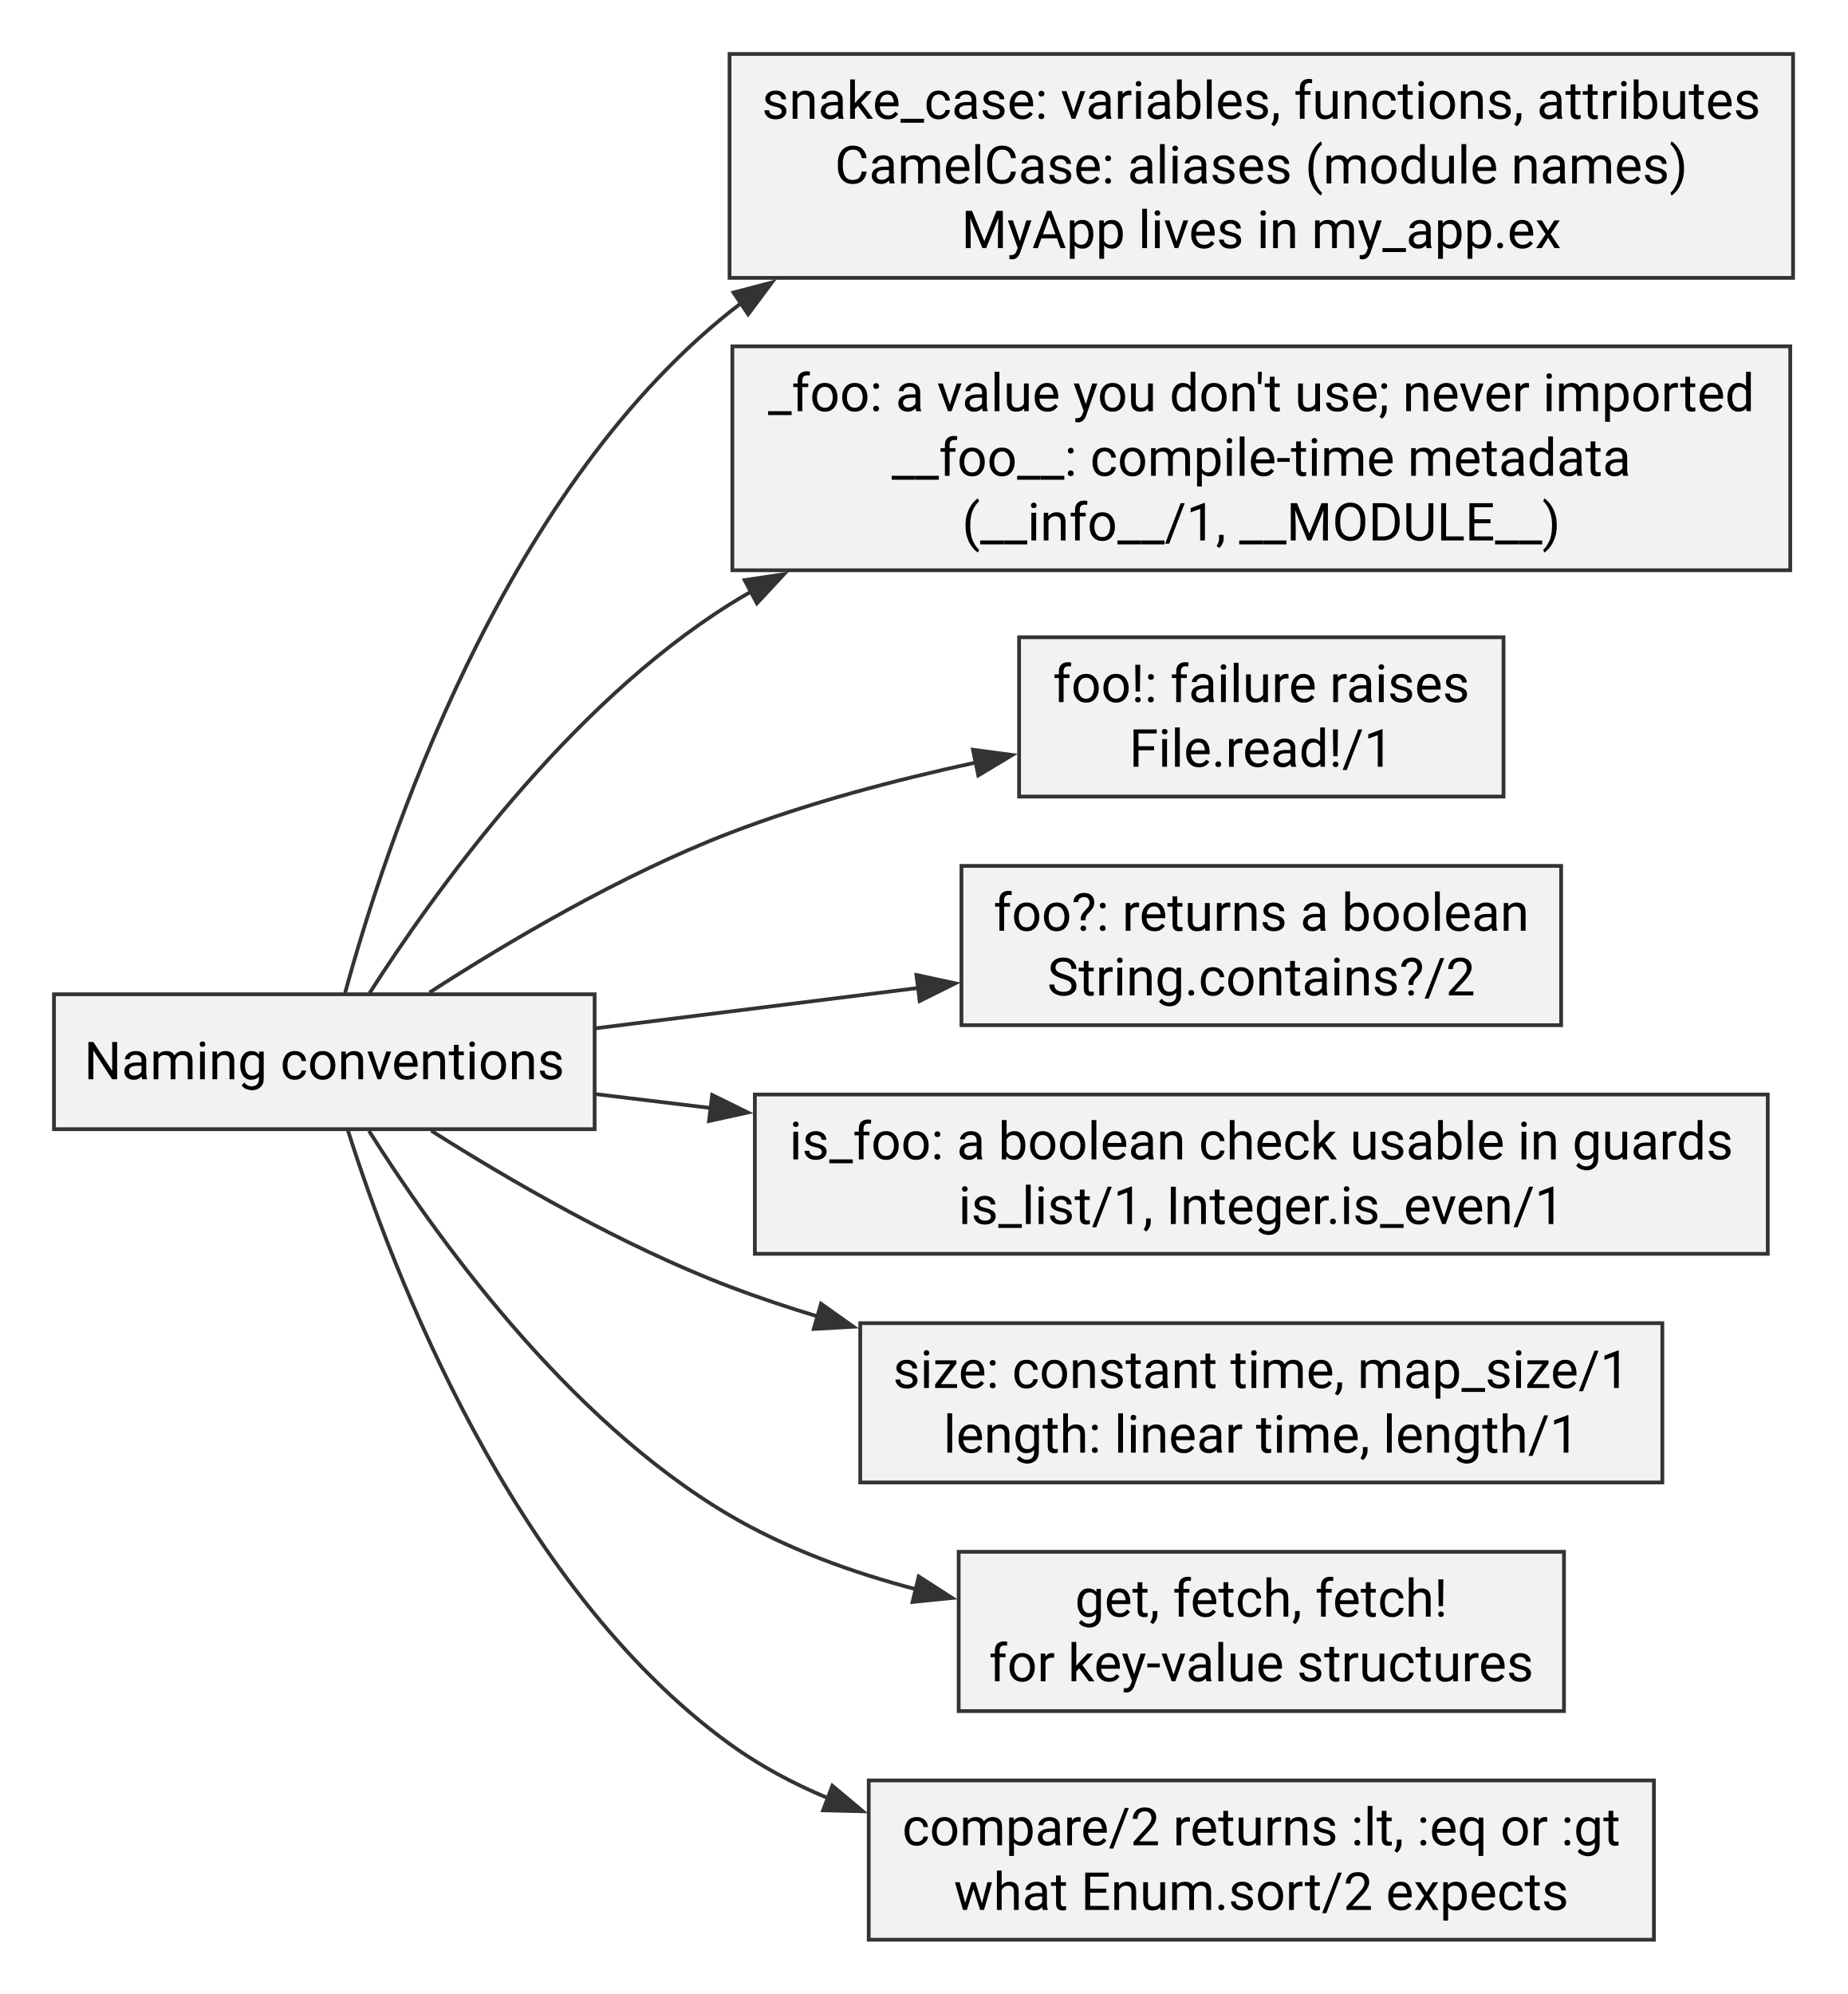
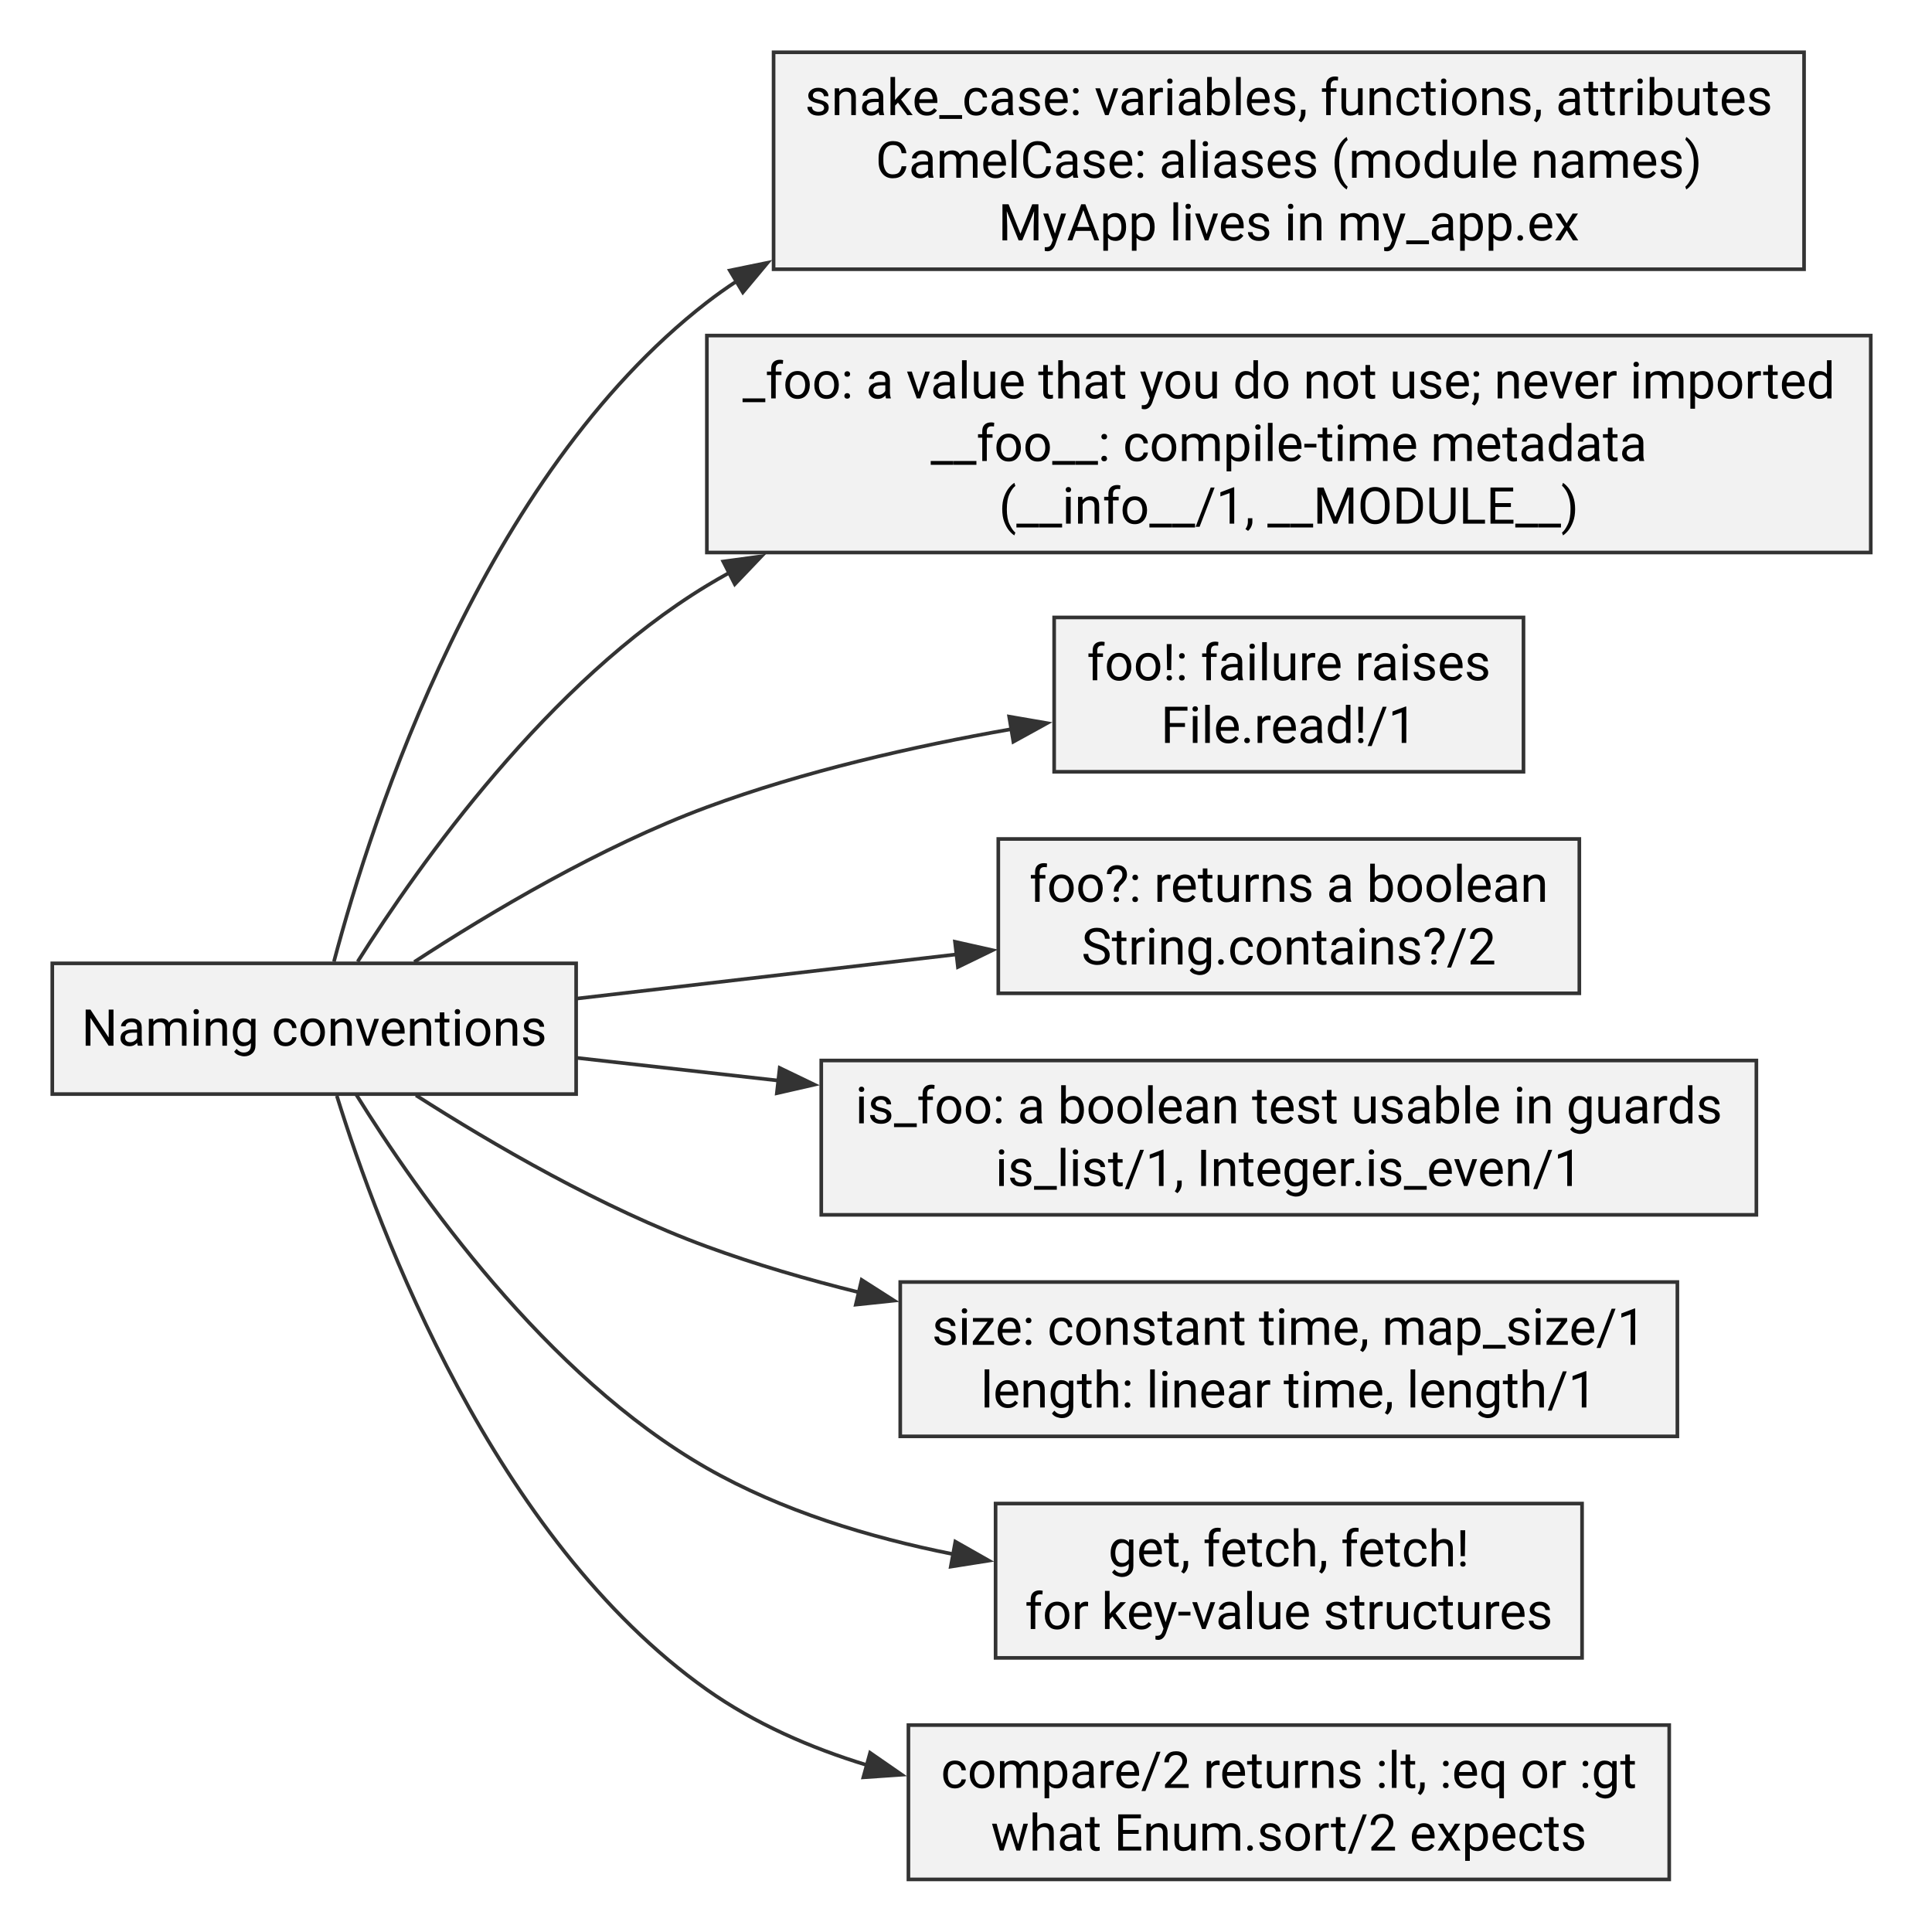
- <svg xmlns="http://www.w3.org/2000/svg" width="493pt" height="532pt" viewBox="0.00 0.00 493.00 532.00">
+ <svg xmlns="http://www.w3.org/2000/svg" width="530pt" height="532pt" viewBox="0.00 0.00 530.00 532.00">
  <g id="graph0" class="graph" transform="scale(1 1) rotate(0) translate(14.4 517.52)">
    <g id="node1" class="node hl">
      <polygon fill="#f2f2f2" stroke="#333333" points="144.25,-252.25 0,-252.25 0,-216.25 144.25,-216.25 144.25,-252.25" />
      <text xml:space="preserve" text-anchor="middle" x="72.12" y="-229.57" font-family="Roboto" font-size="14.00">Naming conventions</text>
    </g>
    <g id="node2" class="node">
-       <polygon fill="#f2f2f2" stroke="#333333" points="464,-503.12 180.25,-503.12 180.25,-443.38 464,-443.38 464,-503.12" />
-       <text xml:space="preserve" text-anchor="middle" x="322.12" y="-485.82" font-family="Roboto" font-size="14.00">snake_case: variables, functions, attributes</text>
-       <text xml:space="preserve" text-anchor="middle" x="322.12" y="-468.57" font-family="Roboto" font-size="14.00">CamelCase: aliases (module names)</text>
-       <text xml:space="preserve" text-anchor="middle" x="322.12" y="-451.32" font-family="Roboto" font-size="14.00">MyApp lives in my_app.ex</text>
+       <polygon fill="#f2f2f2" stroke="#333333" points="482.38,-503.12 198.62,-503.12 198.62,-443.38 482.38,-443.38 482.38,-503.12" />
+       <text xml:space="preserve" text-anchor="middle" x="340.5" y="-485.82" font-family="Roboto" font-size="14.00">snake_case: variables, functions, attributes</text>
+       <text xml:space="preserve" text-anchor="middle" x="340.5" y="-468.57" font-family="Roboto" font-size="14.00">CamelCase: aliases (module names)</text>
+       <text xml:space="preserve" text-anchor="middle" x="340.5" y="-451.32" font-family="Roboto" font-size="14.00">MyApp lives in my_app.ex</text>
    </g>
    <g id="edge1" class="edge">
-       <path fill="none" stroke="#333333" d="M77.67,-252.6C88.41,-292.07 119.19,-385.42 180.25,-434.25 181.24,-435.04 182.25,-435.82 183.27,-436.58" />
-       <polygon fill="#333333" stroke="#333333" points="181.3,-439.47 191.55,-442.16 185.21,-433.67 181.3,-439.47" />
+       <path fill="none" stroke="#333333" d="M77.56,-252.74C88.09,-292.48 118.46,-386.34 180.25,-434.25 182.89,-436.29 185.61,-438.23 188.42,-440.07" />
+       <polygon fill="#333333" stroke="#333333" points="186.57,-443.04 196.95,-445.17 190.16,-437.03 186.57,-443.04" />
    </g>
    <g id="node3" class="node">
-       <polygon fill="#f2f2f2" stroke="#333333" points="463.25,-425.12 181,-425.12 181,-365.38 463.25,-365.38 463.25,-425.12" />
-       <text xml:space="preserve" text-anchor="middle" x="322.12" y="-407.82" font-family="Roboto" font-size="14.00">_foo: a value you don't use; never imported</text>
-       <text xml:space="preserve" text-anchor="middle" x="322.12" y="-390.57" font-family="Roboto" font-size="14.00">__foo__: compile-time metadata</text>
-       <text xml:space="preserve" text-anchor="middle" x="322.12" y="-373.32" font-family="Roboto" font-size="14.00">(__info__/1, __MODULE__)</text>
+       <polygon fill="#f2f2f2" stroke="#333333" points="500.75,-425.12 180.25,-425.12 180.25,-365.38 500.75,-365.38 500.75,-425.12" />
+       <text xml:space="preserve" text-anchor="middle" x="340.5" y="-407.82" font-family="Roboto" font-size="14.00">_foo: a value that you do not use; never imported</text>
+       <text xml:space="preserve" text-anchor="middle" x="340.5" y="-390.57" font-family="Roboto" font-size="14.00">__foo__: compile-time metadata</text>
+       <text xml:space="preserve" text-anchor="middle" x="340.5" y="-373.32" font-family="Roboto" font-size="14.00">(__info__/1, __MODULE__)</text>
    </g>
    <g id="edge2" class="edge">
-       <path fill="none" stroke="#333333" d="M84.19,-252.55C101.37,-279.38 137.03,-329.14 180.25,-356.25 182.14,-357.44 184.08,-358.59 186.04,-359.71" />
-       <polygon fill="#333333" stroke="#333333" points="184.28,-362.74 194.76,-364.31 187.55,-356.55 184.28,-362.74" />
+       <path fill="none" stroke="#333333" d="M84.09,-252.72C101.14,-279.76 136.63,-329.79 180.25,-356.25 182.29,-357.49 184.38,-358.69 186.49,-359.85" />
+       <polygon fill="#333333" stroke="#333333" points="184.76,-362.9 195.26,-364.33 187.94,-356.66 184.76,-362.9" />
    </g>
    <g id="node4" class="node">
-       <polygon fill="#f2f2f2" stroke="#333333" points="386.75,-347.5 257.5,-347.5 257.5,-305 386.75,-305 386.75,-347.5" />
-       <text xml:space="preserve" text-anchor="middle" x="322.12" y="-330.2" font-family="Roboto" font-size="14.00">foo!: failure raises</text>
-       <text xml:space="preserve" text-anchor="middle" x="322.12" y="-312.95" font-family="Roboto" font-size="14.00">File.read!/1</text>
+       <polygon fill="#f2f2f2" stroke="#333333" points="405.12,-347.5 275.88,-347.5 275.88,-305 405.12,-305 405.12,-347.5" />
+       <text xml:space="preserve" text-anchor="middle" x="340.5" y="-330.2" font-family="Roboto" font-size="14.00">foo!: failure raises</text>
+       <text xml:space="preserve" text-anchor="middle" x="340.5" y="-312.95" font-family="Roboto" font-size="14.00">File.read!/1</text>
    </g>
    <g id="edge3" class="edge">
-       <path fill="none" stroke="#333333" d="M100.18,-252.71C121.19,-266.27 151.48,-284.19 180.25,-295.25 201.05,-303.25 224.41,-309.43 246.04,-314.1" />
-       <polygon fill="#333333" stroke="#333333" points="245.19,-317.49 255.69,-316.09 246.61,-310.64 245.19,-317.49" />
+       <path fill="none" stroke="#333333" d="M99.67,-252.63C120.65,-266.33 151.15,-284.46 180.25,-295.25 206.83,-305.1 237.11,-312 264.09,-316.74" />
+       <polygon fill="#333333" stroke="#333333" points="263.49,-320.19 273.93,-318.39 264.65,-313.28 263.49,-320.19" />
    </g>
    <g id="node5" class="node">
-       <polygon fill="#f2f2f2" stroke="#333333" points="402.12,-286.5 242.12,-286.5 242.12,-244 402.12,-244 402.12,-286.5" />
-       <text xml:space="preserve" text-anchor="middle" x="322.12" y="-269.2" font-family="Roboto" font-size="14.00">foo?: returns a boolean</text>
-       <text xml:space="preserve" text-anchor="middle" x="322.12" y="-251.95" font-family="Roboto" font-size="14.00">String.contains?/2</text>
+       <polygon fill="#f2f2f2" stroke="#333333" points="420.5,-286.5 260.5,-286.5 260.5,-244 420.5,-244 420.5,-286.5" />
+       <text xml:space="preserve" text-anchor="middle" x="340.5" y="-269.2" font-family="Roboto" font-size="14.00">foo?: returns a boolean</text>
+       <text xml:space="preserve" text-anchor="middle" x="340.5" y="-251.95" font-family="Roboto" font-size="14.00">String.contains?/2</text>
    </g>
    <g id="edge4" class="edge">
-       <path fill="none" stroke="#333333" d="M144.52,-243.17C171.43,-246.54 202.39,-250.41 230.81,-253.96" />
-       <polygon fill="#333333" stroke="#333333" points="230.11,-257.4 240.47,-255.17 230.98,-250.45 230.11,-257.4" />
+       <path fill="none" stroke="#333333" d="M144.51,-242.56C176.63,-246.3 214.92,-250.75 249.02,-254.72" />
+       <polygon fill="#333333" stroke="#333333" points="248.57,-258.19 258.91,-255.87 249.38,-251.24 248.57,-258.19" />
    </g>
    <g id="node6" class="node">
-       <polygon fill="#f2f2f2" stroke="#333333" points="457.25,-225.5 187,-225.5 187,-183 457.25,-183 457.25,-225.5" />
-       <text xml:space="preserve" text-anchor="middle" x="322.12" y="-208.2" font-family="Roboto" font-size="14.00">is_foo: a boolean check usable in guards</text>
-       <text xml:space="preserve" text-anchor="middle" x="322.12" y="-190.95" font-family="Roboto" font-size="14.00">is_list/1, Integer.is_even/1</text>
+       <polygon fill="#f2f2f2" stroke="#333333" points="469.25,-225.5 211.75,-225.5 211.75,-183 469.25,-183 469.25,-225.5" />
+       <text xml:space="preserve" text-anchor="middle" x="340.5" y="-208.2" font-family="Roboto" font-size="14.00">is_foo: a boolean test usable in guards</text>
+       <text xml:space="preserve" text-anchor="middle" x="340.5" y="-190.95" font-family="Roboto" font-size="14.00">is_list/1, Integer.is_even/1</text>
    </g>
    <g id="edge5" class="edge">
-       <path fill="none" stroke="#333333" d="M144.52,-225.61C154.4,-224.42 164.82,-223.16 175.47,-221.87" />
-       <polygon fill="#333333" stroke="#333333" points="175.61,-225.38 185.12,-220.7 174.77,-218.43 175.61,-225.38" />
+       <path fill="none" stroke="#333333" d="M144.51,-226.21C161.77,-224.27 180.81,-222.12 200.03,-219.96" />
+       <polygon fill="#333333" stroke="#333333" points="200.3,-223.45 209.85,-218.85 199.52,-216.49 200.3,-223.45" />
    </g>
    <g id="node7" class="node">
-       <polygon fill="#f2f2f2" stroke="#333333" points="429.12,-164.5 215.12,-164.5 215.12,-122 429.12,-122 429.12,-164.5" />
-       <text xml:space="preserve" text-anchor="middle" x="322.12" y="-147.2" font-family="Roboto" font-size="14.00">size: constant time, map_size/1</text>
-       <text xml:space="preserve" text-anchor="middle" x="322.12" y="-129.95" font-family="Roboto" font-size="14.00">length: linear time, length/1</text>
+       <polygon fill="#f2f2f2" stroke="#333333" points="447.5,-164.5 233.5,-164.5 233.5,-122 447.5,-122 447.5,-164.5" />
+       <text xml:space="preserve" text-anchor="middle" x="340.5" y="-147.2" font-family="Roboto" font-size="14.00">size: constant time, map_size/1</text>
+       <text xml:space="preserve" text-anchor="middle" x="340.5" y="-129.95" font-family="Roboto" font-size="14.00">length: linear time, length/1</text>
    </g>
    <g id="edge6" class="edge">
-       <path fill="none" stroke="#333333" d="M100.66,-215.84C121.67,-202.54 151.76,-185.09 180.25,-174.25 187.81,-171.37 195.71,-168.73 203.74,-166.3" />
-       <polygon fill="#333333" stroke="#333333" points="204.65,-169.68 213.29,-163.55 202.72,-162.95 204.65,-169.68" />
+       <path fill="none" stroke="#333333" d="M100.15,-215.91C121.14,-202.48 151.43,-184.82 180.25,-174.25 193.63,-169.34 207.95,-165.17 222.3,-161.62" />
+       <polygon fill="#333333" stroke="#333333" points="222.87,-165.08 231.8,-159.38 221.26,-158.27 222.87,-165.08" />
    </g>
    <g id="node8" class="node">
-       <polygon fill="#f2f2f2" stroke="#333333" points="402.88,-103.5 241.38,-103.5 241.38,-61 402.88,-61 402.88,-103.5" />
-       <text xml:space="preserve" text-anchor="middle" x="322.12" y="-86.2" font-family="Roboto" font-size="14.00">get, fetch, fetch!</text>
-       <text xml:space="preserve" text-anchor="middle" x="322.12" y="-68.95" font-family="Roboto" font-size="14.00">for key-value structures</text>
+       <polygon fill="#f2f2f2" stroke="#333333" points="421.25,-103.5 259.75,-103.5 259.75,-61 421.25,-61 421.25,-103.5" />
+       <text xml:space="preserve" text-anchor="middle" x="340.5" y="-86.2" font-family="Roboto" font-size="14.00">get, fetch, fetch!</text>
+       <text xml:space="preserve" text-anchor="middle" x="340.5" y="-68.95" font-family="Roboto" font-size="14.00">for key-value structures</text>
    </g>
    <g id="edge7" class="edge">
-       <path fill="none" stroke="#333333" d="M84.05,-215.8C101.05,-188.81 136.47,-138.98 180.25,-113.25 195.45,-104.32 212.94,-97.95 230.31,-93.42" />
-       <polygon fill="#333333" stroke="#333333" points="230.72,-96.92 239.62,-91.18 229.08,-90.12 230.72,-96.92" />
+       <path fill="none" stroke="#333333" d="M83.69,-216.12C100.48,-189.06 135.92,-138.59 180.25,-113.25 200.74,-101.54 224.88,-94.17 248.08,-89.56" />
+       <polygon fill="#333333" stroke="#333333" points="248.67,-93.01 257.88,-87.78 247.42,-86.13 248.67,-93.01" />
    </g>
    <g id="node9" class="node">
-       <polygon fill="#f2f2f2" stroke="#333333" points="426.88,-42.5 217.38,-42.5 217.38,0 426.88,0 426.88,-42.5" />
-       <text xml:space="preserve" text-anchor="middle" x="322.12" y="-25.2" font-family="Roboto" font-size="14.00">compare/2 returns :lt, :eq or :gt</text>
-       <text xml:space="preserve" text-anchor="middle" x="322.12" y="-7.95" font-family="Roboto" font-size="14.00">what Enum.sort/2 expects</text>
+       <polygon fill="#f2f2f2" stroke="#333333" points="445.25,-42.5 235.75,-42.5 235.75,0 445.25,0 445.25,-42.5" />
+       <text xml:space="preserve" text-anchor="middle" x="340.5" y="-25.2" font-family="Roboto" font-size="14.00">compare/2 returns :lt, :eq or :gt</text>
+       <text xml:space="preserve" text-anchor="middle" x="340.5" y="-7.95" font-family="Roboto" font-size="14.00">what Enum.sort/2 expects</text>
    </g>
    <g id="edge8" class="edge">
-       <path fill="none" stroke="#333333" d="M78.44,-215.9C90.19,-178.72 122.09,-94.45 180.25,-52.25 188.28,-46.43 197.19,-41.66 206.52,-37.77" />
-       <polygon fill="#333333" stroke="#333333" points="207.68,-41.07 215.8,-34.27 205.21,-34.53 207.68,-41.07" />
+       <path fill="none" stroke="#333333" d="M78.35,-215.78C89.95,-178.38 121.58,-93.74 180.25,-52.25 193.42,-42.93 208.67,-36.24 224.41,-31.45" />
+       <polygon fill="#333333" stroke="#333333" points="225.2,-34.86 233.91,-28.83 223.34,-28.11 225.2,-34.86" />
    </g>
  </g>
</svg>
